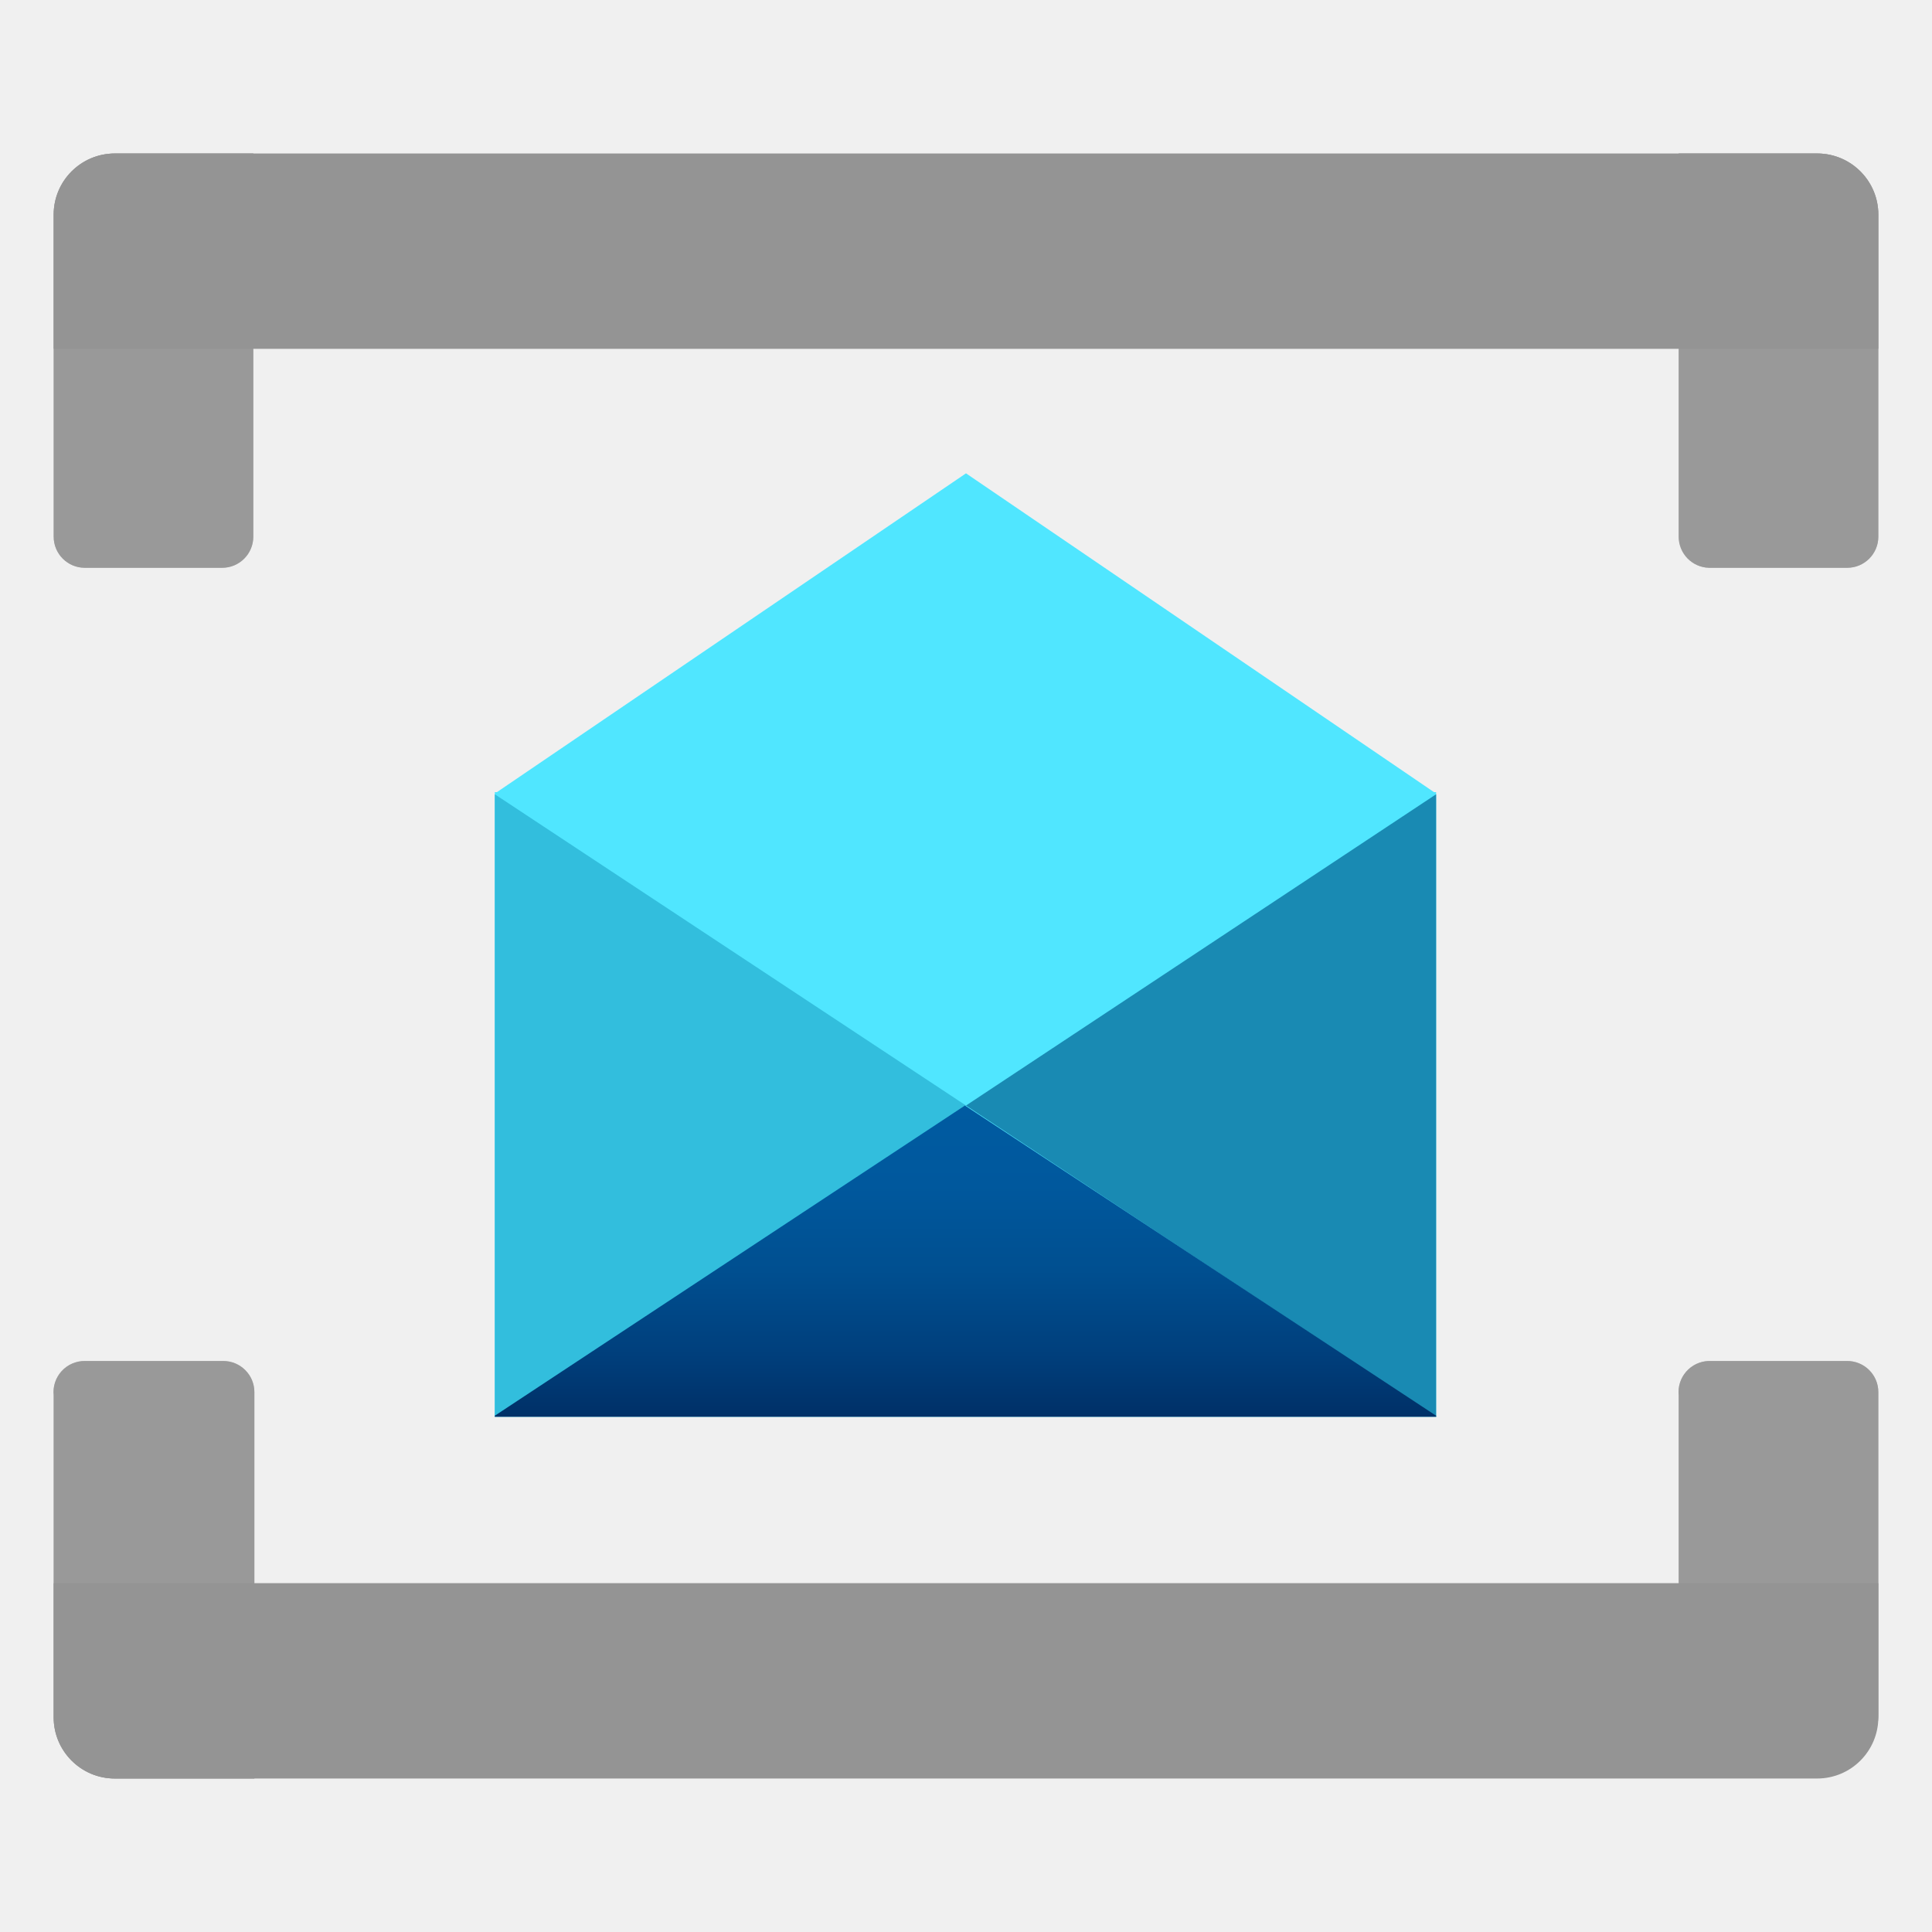
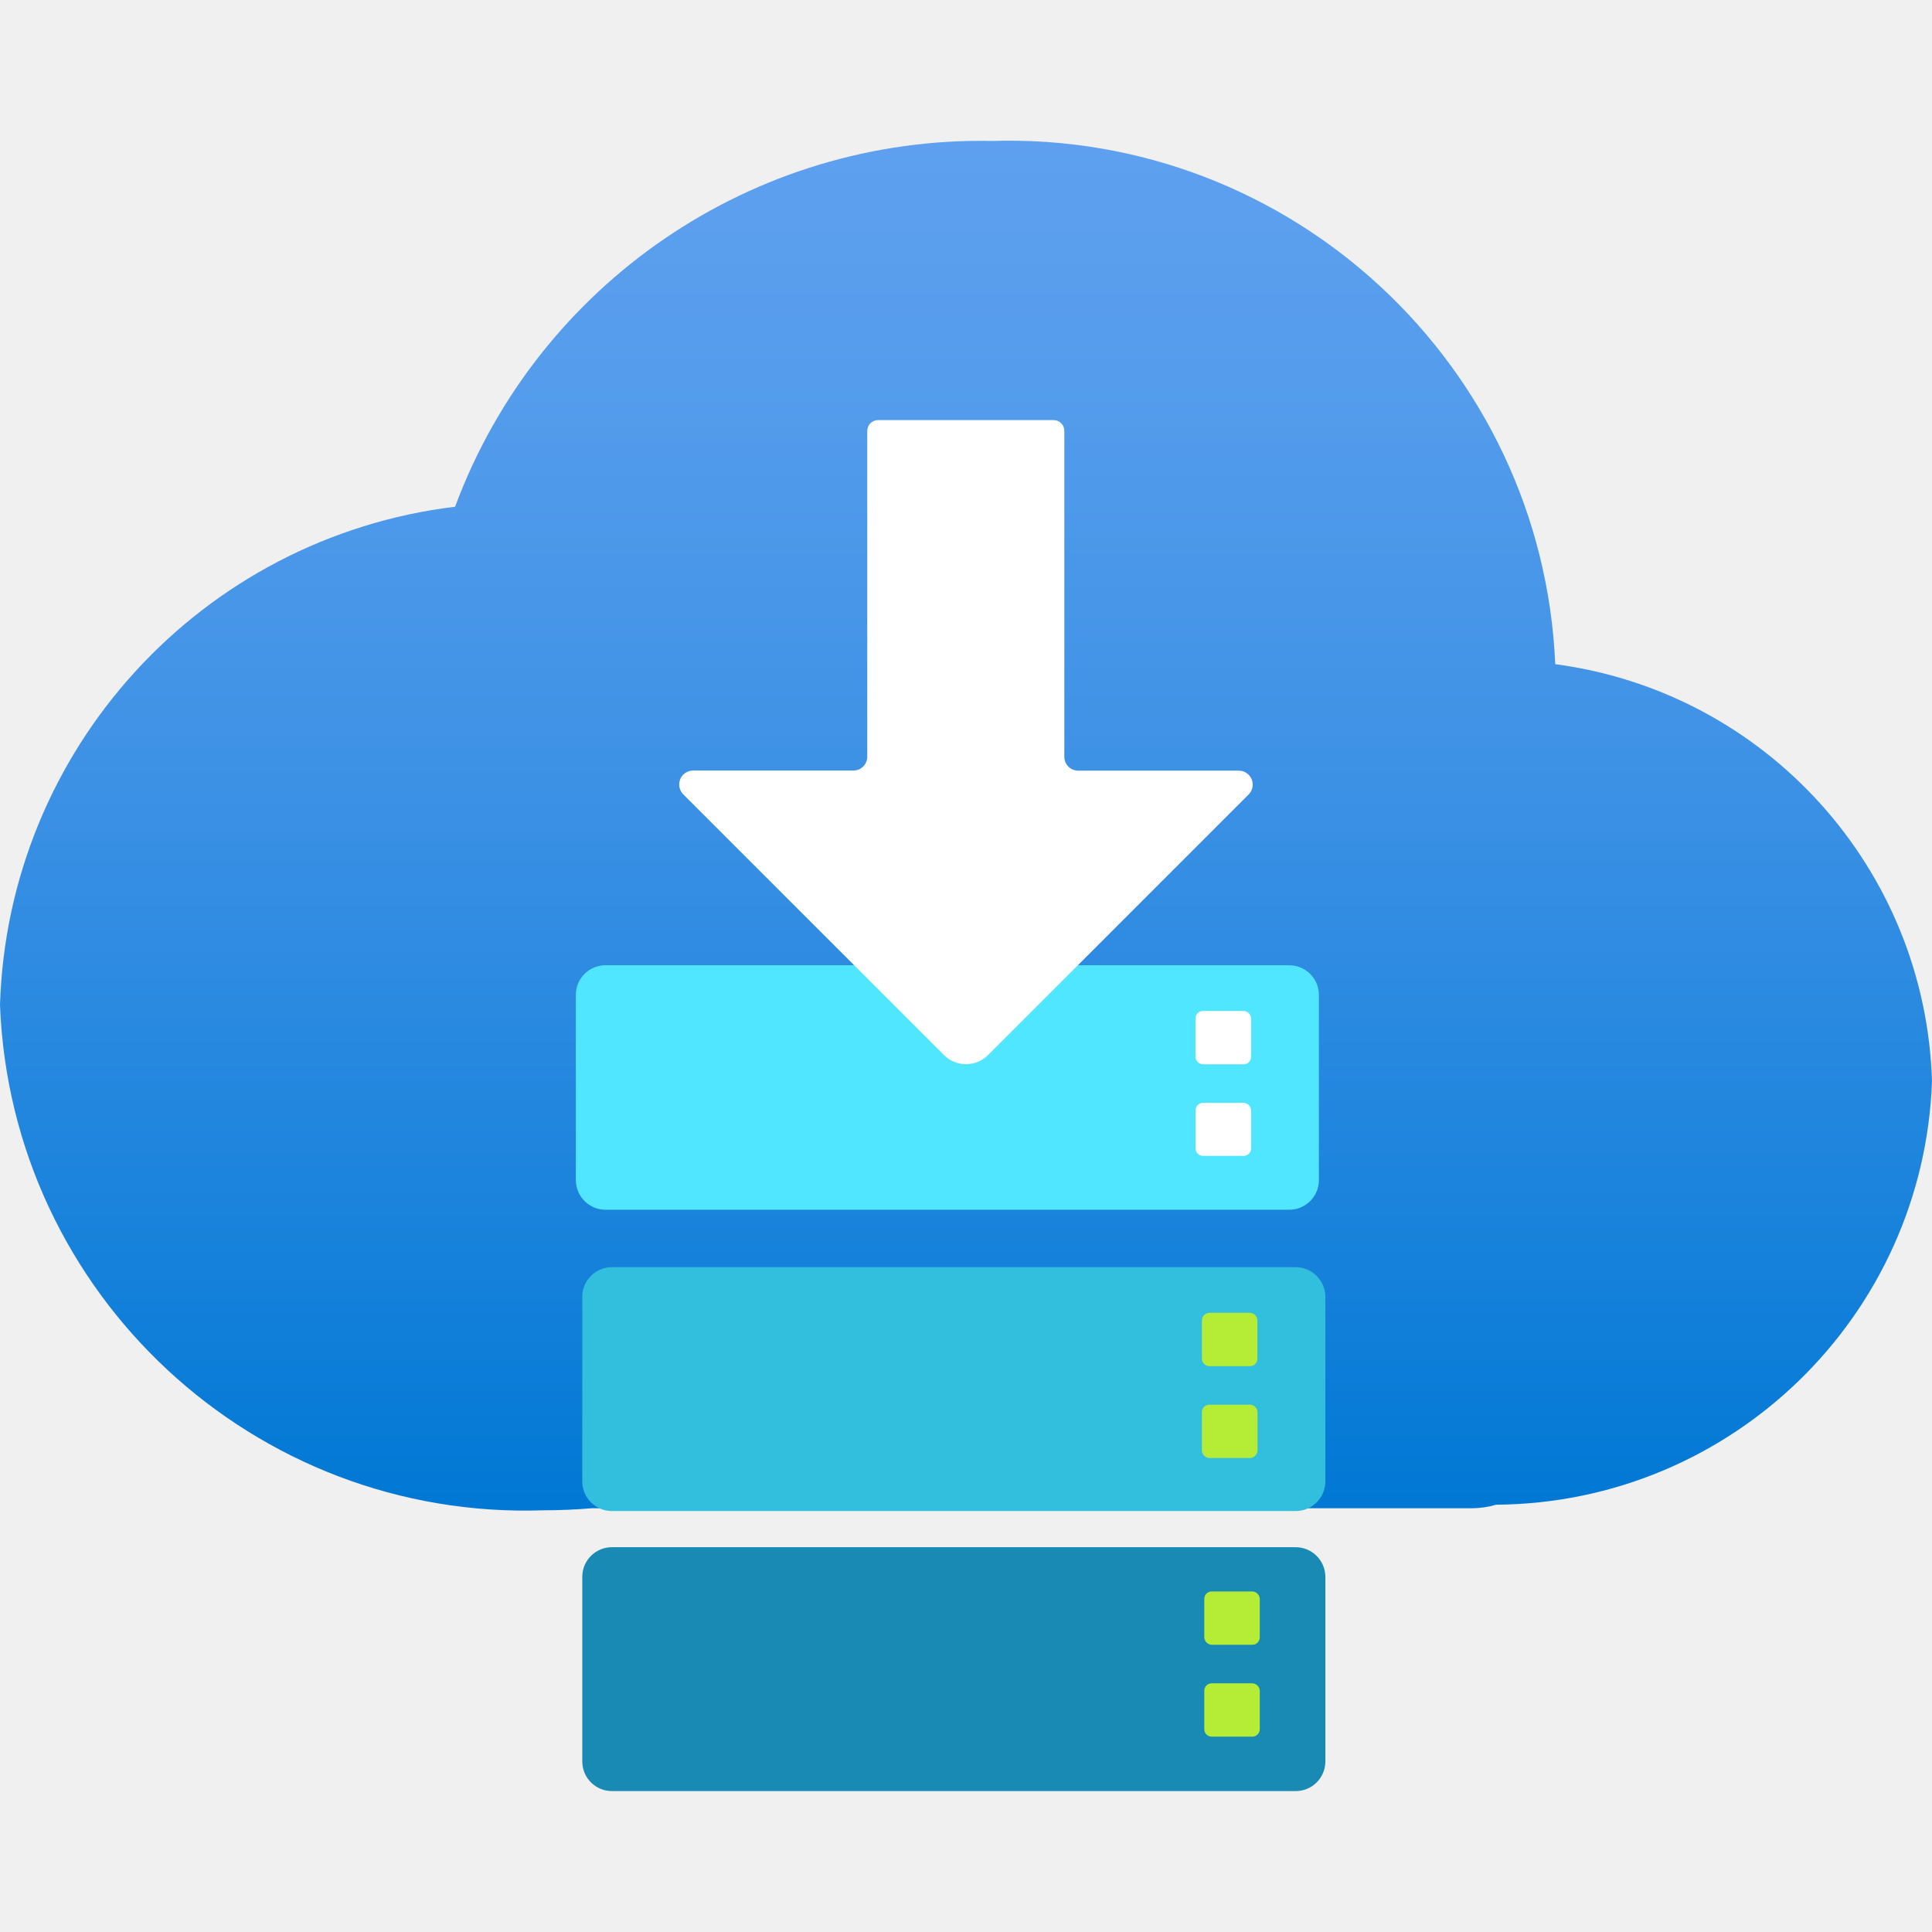
<svg xmlns="http://www.w3.org/2000/svg" viewBox="0 0 18 18">
  <defs>
-     <linearGradient id="a" x1="9" y1="10.3" x2="9" y2="13.2" gradientUnits="userSpaceOnUse">
-       <stop offset="0" stop-color="#005ba1" />
-       <stop offset=".26" stop-color="#00589d" />
-       <stop offset=".53" stop-color="#004f90" />
-       <stop offset=".8" stop-color="#003f7c" />
-       <stop offset="1" stop-color="#003067" />
+     <linearGradient id="a" x1="9" y1="14.071" x2="9" y2="1.313" gradientUnits="userSpaceOnUse">
+       <stop offset="0" stop-color="#0078d4" />
+       <stop offset=".156" stop-color="#1380da" />
+       <stop offset=".528" stop-color="#3c91e5" />
+       <stop offset=".822" stop-color="#559cec" />
+       <stop offset="1" stop-color="#5ea0ef" />
    </linearGradient>
  </defs>
-   <path fill="#50e6ff" d="M13.39 7.4h-.01v-.02h-.02L9 4.41 4.63 7.38h-.02V13.2h8.77V7.4h.01z" />
-   <path d="M4.61 7.4v5.8L9 10.3z" fill="#32bedd" />
-   <path d="M13.38 7.4L9 10.3l4.38 2.9z" fill="#198ab3" />
-   <path fill="url(#a)" d="M8.99 10.3l-4.38 2.89v.01h8.77v-.01L8.99 10.3z" />
-   <g fill="#999">
-     <path d="M1.07 1.43h1.29V5a.29.29 0 01-.29.29H.79A.29.29 0 01.5 5V2a.57.57 0 01.57-.57z" />
-     <path d="M1.07 1.43h1.29V5a.29.29 0 01-.29.29H.79A.29.29 0 01.5 5V2a.57.57 0 01.57-.57z" opacity=".5" />
-   </g>
-   <g fill="#999">
-     <path d="M15.64 1.43h1.29a.57.57 0 01.57.57v3a.29.29 0 01-.29.29h-1.29a.29.29 0 01-.28-.29V1.43z" />
-     <path d="M15.64 1.43h1.29a.57.57 0 01.57.57v3a.29.29 0 01-.29.29h-1.29a.29.29 0 01-.28-.29V1.43z" opacity=".5" />
-   </g>
-   <path d="M17.5 2v1.25H.5V2a.57.57 0 01.57-.57h15.87a.57.57 0 01.56.57z" fill="#949494" />
-   <g fill="#999">
-     <path d="M.79 12.68h1.29a.29.29 0 01.29.29v3.6h-1.3A.57.57 0 01.5 16v-3a.29.29 0 01.29-.32z" />
-     <path d="M.79 12.68h1.29a.29.29 0 01.29.29v3.6h-1.3A.57.57 0 01.5 16v-3a.29.29 0 01.29-.32z" opacity=".5" />
-   </g>
-   <g fill="#999">
-     <path d="M15.92 12.68h1.29a.29.29 0 01.29.29v3a.57.57 0 01-.57.57h-1.29V13a.29.29 0 01.28-.32z" />
-     <path d="M15.92 12.68h1.29a.29.29 0 01.29.29v3a.57.57 0 01-.57.57h-1.29V13a.29.29 0 01.28-.32z" opacity=".5" />
-   </g>
-   <path d="M.5 16v-1.25h17V16a.57.57 0 01-.57.57H1.07A.57.57 0 01.5 16z" fill="#949494" />
+   <path d="M18 10.075a4.044 4.044 0 00-3.51-3.887 5.1 5.1 0 00-5.25-4.875 5.229 5.229 0 00-5 3.408A4.825 4.825 0 000 9.364a4.9 4.9 0 005.068 4.707c.151 0 .3-.007.447-.019h8.207a.819.819 0 00.217-.033A4.093 4.093 0 0018 10.075z" fill="url(#a)" />
+   <path d="M12.067 11.806h-6.36a.276.276 0 00-.282.27v1.732a.276.276 0 00.281.27h6.361a.276.276 0 00.281-.27v-1.732a.277.277 0 00-.281-.27z" fill="#32bedd" />
+   <path d="M12.067 14.415h-6.36a.276.276 0 00-.282.27v1.731a.276.276 0 00.281.271h6.361a.276.276 0 00.281-.271v-1.731a.277.277 0 00-.281-.27z" fill="#198ab3" />
+   <path d="M11.27 12.231h.373a.072.072 0 01.072.072v.356a.069.069 0 01-.069.069h-.379a.069.069 0 01-.069-.069V12.3a.072.072 0 01.072-.069zM11.268 13.087h.376a.072.072 0 01.072.072v.353a.072.072 0 01-.072.072h-.374a.072.072 0 01-.072-.072v-.356a.069.069 0 01.07-.069zM11.289 14.827h.376a.072.072 0 01.072.072v.356a.069.069 0 01-.069.069h-.376a.072.072 0 01-.072-.072V14.9a.069.069 0 01.069-.073zM11.289 15.683h.376a.072.072 0 01.072.072v.356a.069.069 0 01-.069.069h-.379a.069.069 0 01-.069-.069v-.359a.069.069 0 01.069-.069z" fill="#b4ec36" />
+   <path d="M12.007 8.993h-6.36a.276.276 0 00-.282.271V11a.277.277 0 00.281.271h6.361a.277.277 0 00.281-.271V9.264a.277.277 0 00-.281-.271z" fill="#50e6ff" />
+   <path d="M11.208 9.419h.376a.072.072 0 01.072.072v.356a.069.069 0 01-.069.069h-.377a.072.072 0 01-.072-.072v-.356a.069.069 0 01.07-.069zM11.208 10.275h.376a.072.072 0 01.072.072v.353a.069.069 0 01-.069.069h-.379a.069.069 0 01-.069-.069v-.359a.069.069 0 01.069-.066zM11.635 7.4l-2.43 2.43a.29.29 0 01-.41 0L6.365 7.4a.13.13 0 01.092-.221h1.494a.129.129 0 00.129-.129V4.014a.1.1 0 01.1-.1h1.636a.1.1 0 01.1.1v3.037a.129.129 0 00.129.129h1.494a.13.13 0 01.096.22z" fill="#fff" />
</svg>
